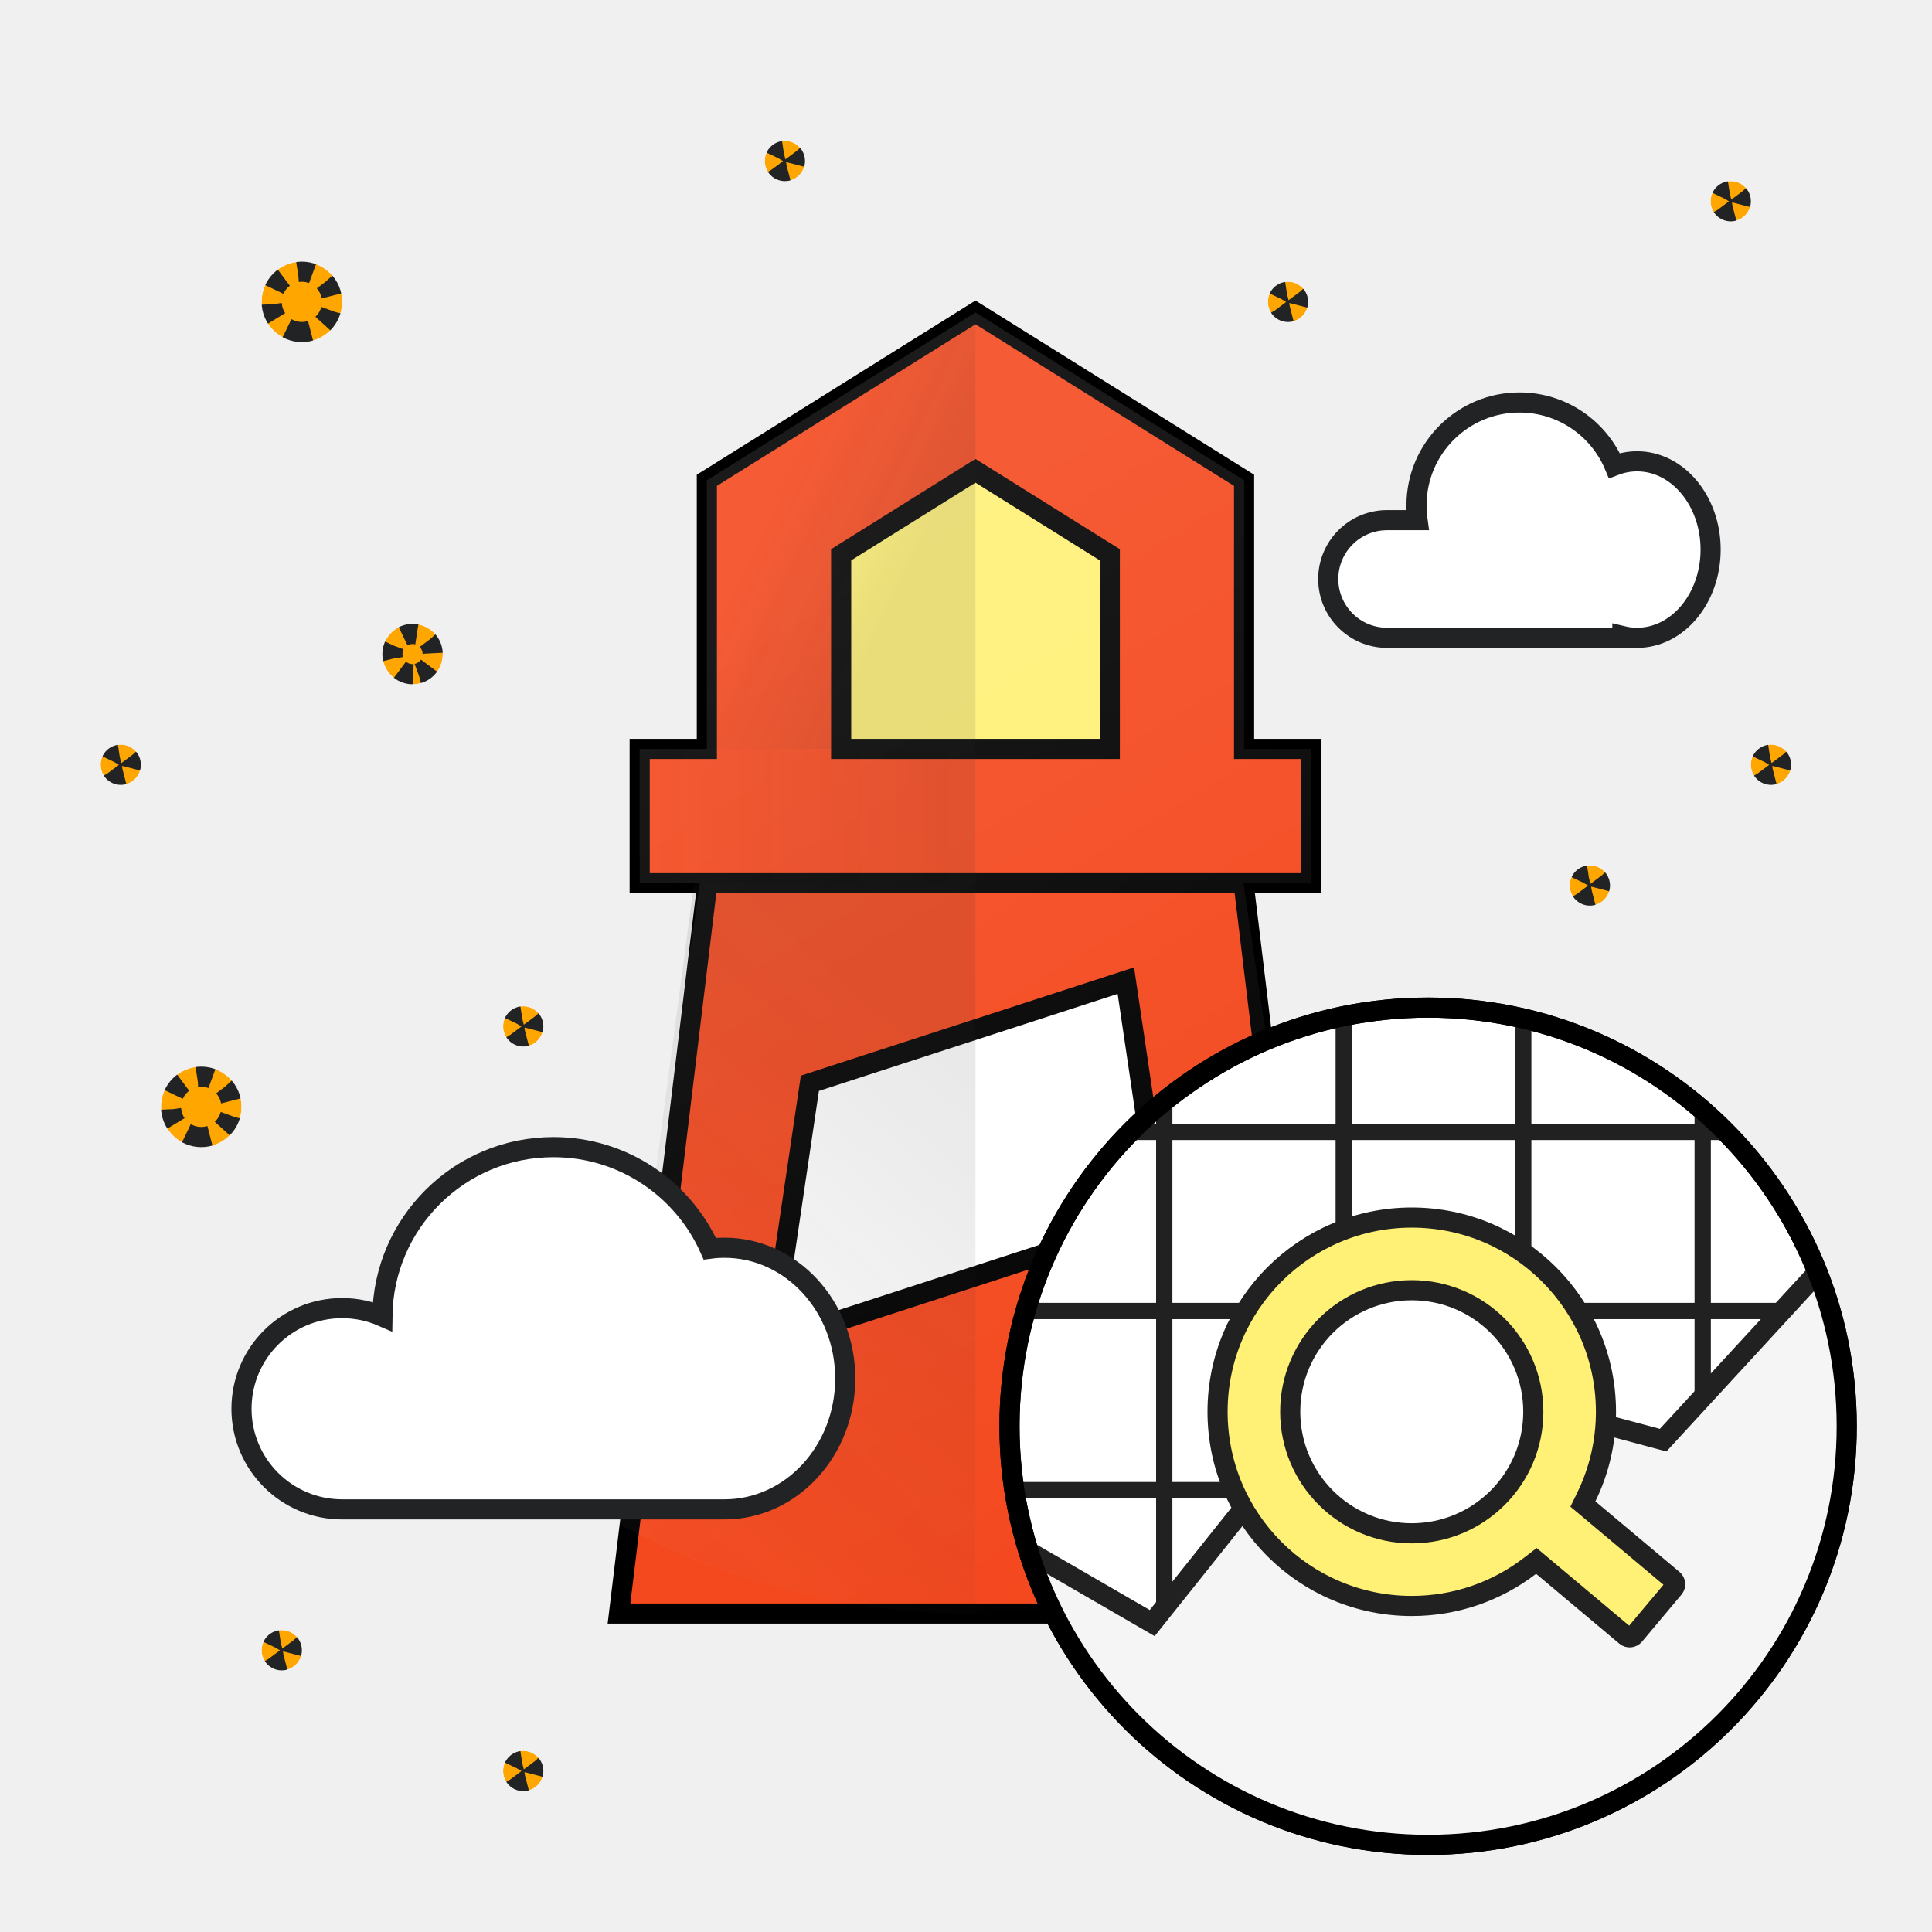
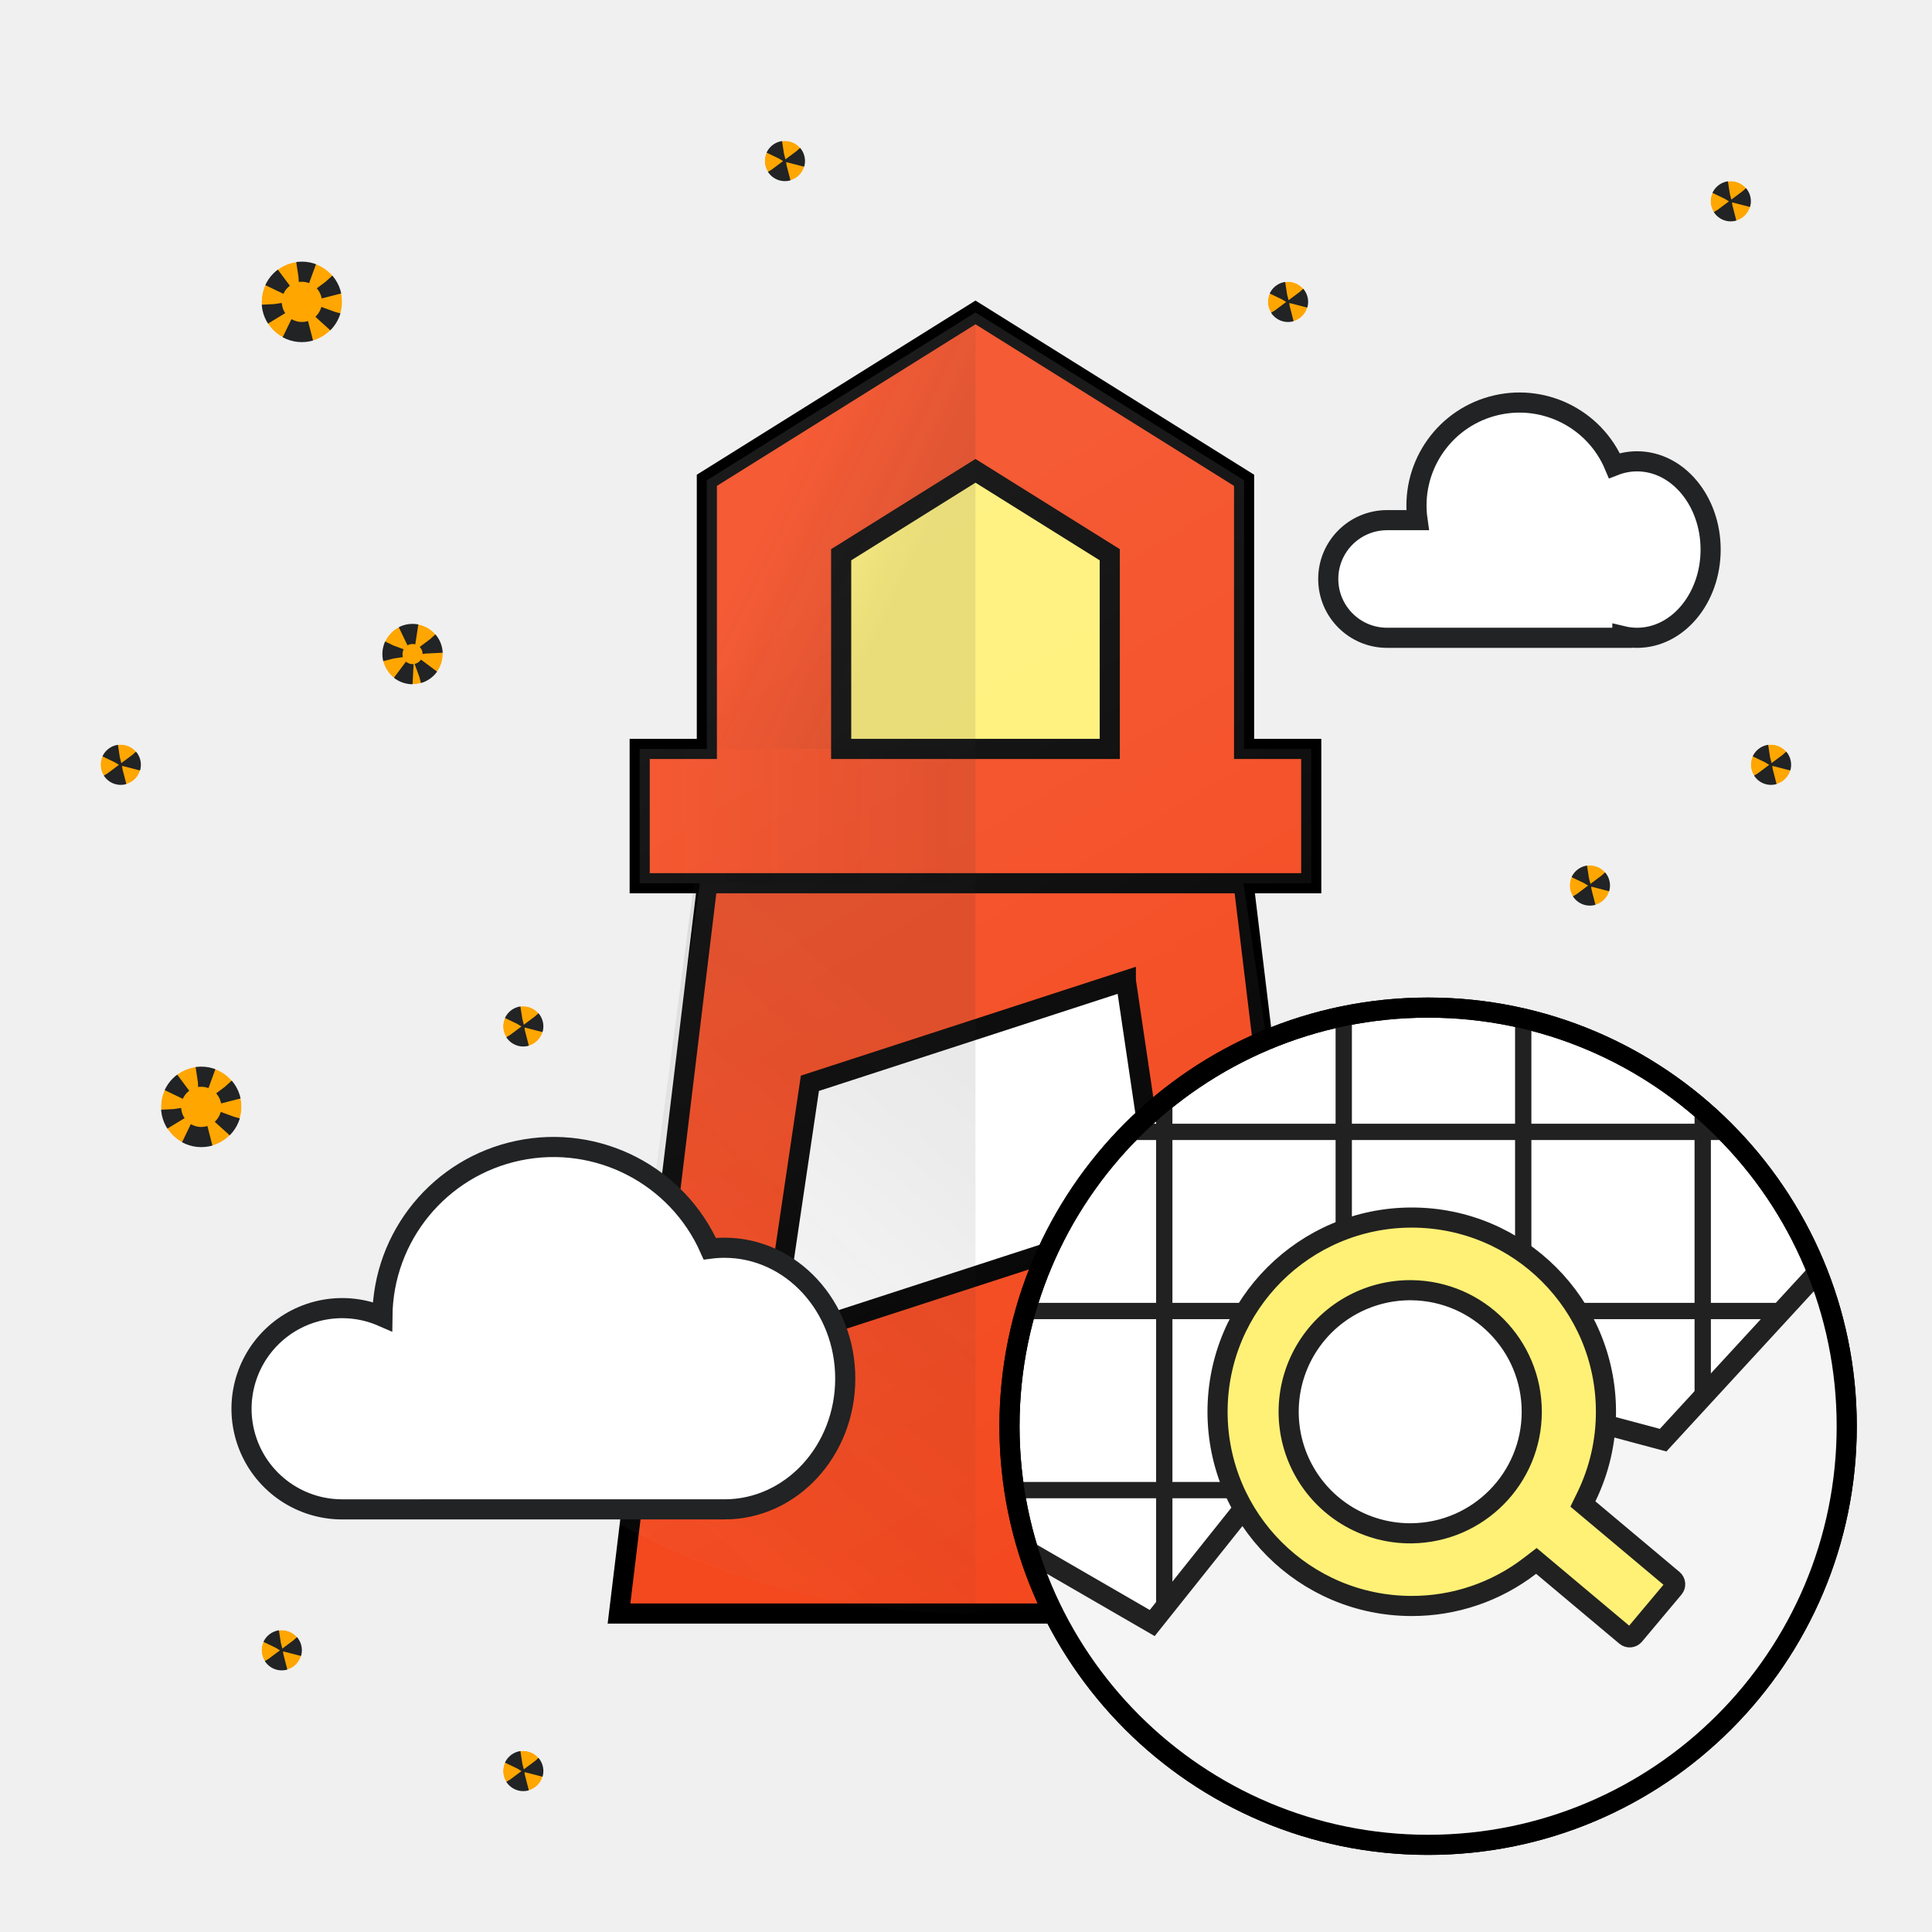
- <svg xmlns="http://www.w3.org/2000/svg" xmlns:xlink="http://www.w3.org/1999/xlink" width="96px" height="96px" viewBox="0 0 96 96" version="1.1">
+ <svg xmlns="http://www.w3.org/2000/svg" xmlns:xlink="http://www.w3.org/1999/xlink" width="96" height="96">
  <defs>
-     <linearGradient x1="36.626%" y1="20.358%" x2="64.01%" y2="100.652%" id="linearGradient-1">
-       <stop stop-color="#FFFFFF" stop-opacity="0.1" offset="0%" />
-       <stop stop-color="#FFFFFF" stop-opacity="0" offset="100%" />
+     <linearGradient x1="36.626%" y1="20.358%" x2="64.01%" y2="100.652%" id="b">
+       <stop stop-color="#FFF" stop-opacity=".1" offset="0%" />
+       <stop stop-color="#FFF" stop-opacity="0" offset="100%" />
    </linearGradient>
-     <linearGradient x1="68.935%" y1="65.756%" x2="31.065%" y2="35.799%" id="linearGradient-2">
-       <stop stop-color="#262626" stop-opacity="0.1" offset="0%" />
+     <linearGradient x1="68.935%" y1="65.756%" x2="31.065%" y2="35.799%" id="c">
+       <stop stop-color="#262626" stop-opacity=".1" offset="0%" />
      <stop stop-color="#262626" stop-opacity="0" offset="100%" />
    </linearGradient>
-     <linearGradient x1="62.531%" y1="13.086%" x2="24.779%" y2="100.996%" id="linearGradient-3">
-       <stop stop-color="#262626" stop-opacity="0.1" offset="0%" />
+     <linearGradient x1="62.531%" y1="13.086%" x2="24.779%" y2="100.996%" id="d">
+       <stop stop-color="#262626" stop-opacity=".1" offset="0%" />
      <stop stop-color="#262626" stop-opacity="0" offset="100%" />
    </linearGradient>
-     <linearGradient x1="0%" y1="50%" x2="100%" y2="50%" id="linearGradient-4">
-       <stop stop-color="#262626" stop-opacity="0.1" offset="0%" />
+     <linearGradient x1="0%" y1="50%" y2="50%" id="e">
+       <stop stop-color="#262626" stop-opacity=".1" offset="0%" />
      <stop stop-color="#262626" stop-opacity="0" offset="100%" />
    </linearGradient>
-     <path d="M10,14 C8.895,14 8,13.105 8,12 C8,10.895 8.895,10 10,10 C11.105,10 12,10.895 12,12 C12,13.105 11.105,14 10,14 Z M81,8 C80.448,8 80,7.552 80,7 C80,6.448 80.448,6 81,6 C81.552,6 82,6.448 82,7 C82,7.552 81.552,8 81,8 Z M15.5,31 C14.672,31 14,30.328 14,29.5 C14,28.672 14.672,28 15.5,28 C16.328,28 17,28.672 17,29.5 C17,30.328 16.328,31 15.5,31 Z M1,36 C0.448,36 0,35.552 0,35 C0,34.448 0.448,34 1,34 C1.552,34 2,34.448 2,35 C2,35.552 1.552,36 1,36 Z M9,80 C8.448,80 8,79.552 8,79 C8,78.448 8.448,78 9,78 C9.552,78 10,78.448 10,79 C10,79.552 9.552,80 9,80 Z M21,49 C20.448,49 20,48.552 20,48 C20,47.448 20.448,47 21,47 C21.552,47 22,47.448 22,48 C22,48.552 21.552,49 21,49 Z M5,54 C3.895,54 3,53.105 3,52 C3,50.895 3.895,50 5,50 C6.105,50 7,50.895 7,52 C7,53.105 6.105,54 5,54 Z M21,86 C20.448,86 20,85.552 20,85 C20,84.448 20.448,84 21,84 C21.552,84 22,84.448 22,85 C22,85.552 21.552,86 21,86 Z M59,13 C58.448,13 58,12.552 58,12 C58,11.448 58.448,11 59,11 C59.552,11 60,11.448 60,12 C60,12.552 59.552,13 59,13 Z M34,6 C33.448,6 33,5.552 33,5 C33,4.448 33.448,4 34,4 C34.552,4 35,4.448 35,5 C35,5.552 34.552,6 34,6 Z M83,36 C82.448,36 82,35.552 82,35 C82,34.448 82.448,34 83,34 C83.552,34 84,34.448 84,35 C84,35.552 83.552,36 83,36 Z M74,42 C73.448,42 73,41.552 73,41 C73,40.448 73.448,40 74,40 C74.552,40 75,40.448 75,41 C75,41.552 74.552,42 74,42 Z" id="path-5" />
-     <mask id="mask-6" maskContentUnits="userSpaceOnUse" maskUnits="objectBoundingBox" x="0" y="0" width="84" height="82" fill="white">
-       <use xlink:href="#path-5" />
+     <path d="M10 14a2 2 0 1 1 0-4 2 2 0 0 1 0 4zm71-6a1 1 0 1 1 0-2 1 1 0 0 1 0 2zM15.5 31a1.5 1.5 0 1 1 0-3 1.5 1.5 0 0 1 0 3zM1 36a1 1 0 1 1 0-2 1 1 0 0 1 0 2zm8 44a1 1 0 1 1 0-2 1 1 0 0 1 0 2zm12-31a1 1 0 1 1 0-2 1 1 0 0 1 0 2zM5 54a2 2 0 1 1 0-4 2 2 0 0 1 0 4zm16 32a1 1 0 1 1 0-2 1 1 0 0 1 0 2zm38-73a1 1 0 1 1 0-2 1 1 0 0 1 0 2zM34 6a1 1 0 1 1 0-2 1 1 0 0 1 0 2zm49 30a1 1 0 1 1 0-2 1 1 0 0 1 0 2zm-9 6a1 1 0 1 1 0-2 1 1 0 0 1 0 2z" id="a" />
+     <mask id="f" x="0" y="0" width="84" height="82" fill="#fff">
+       <use xlink:href="#a" />
    </mask>
-     <circle id="path-7" cx="20.962" cy="20.868" r="20.801" />
-     <circle id="path-9" cx="20.962" cy="20.868" r="20.801" />
+     <circle id="g" cx="20.962" cy="20.868" r="20.801" />
+     <circle id="i" cx="20.962" cy="20.868" r="20.801" />
  </defs>
-   <g id="22-Search-Engine-Optimization-audits" stroke="none" stroke-width="1" fill="none" fill-rule="evenodd">
-     <rect id="Rectangle" x="0" y="0" width="96" height="96" />
-     <g id="lighthouse-graphics" transform="translate(5, 3)">
-       <g id="lighthouse" transform="translate(3, 0)">
-         <g id="Group-4-Copy-2">
-           <rect id="Rectangle" x="0" y="0" width="80" height="80" />
-           <g id="Group-2" transform="translate(3.764706, 3.764706)">
-             <rect id="Rectangle" fill="#FFFFFF" x="24.61" y="40.877" width="22.941" height="22.941" />
-             <path d="M18.993,73.412 L24.193,30.449 L49.219,30.449 L54.418,73.412 C48.771,73.412 43.315,73.412 36.706,73.412 C32.3,73.412 26.396,73.412 18.993,73.412 Z M44.178,41.962 L28.478,47.063 L26.57,59.943 L45.911,53.658 L44.178,41.962 Z" id="Shape" stroke="#000000" fill="#F4481E" fill-rule="nonzero" />
-             <rect id="Rectangle" stroke="#979797" fill="#FFF176" x="27.794" y="15.559" width="15.941" height="19.706" />
-             <path d="M50.053,30.449 L53.39,30.449 L53.39,37.123 L20.021,37.123 L20.021,30.449 L23.358,30.449 L23.358,17.102 L36.706,8.759 L50.053,17.102 L50.053,30.449 Z M43.38,30.449 L43.38,20.801 L36.706,16.629 L30.032,20.801 L30.032,30.449 L43.38,30.449 Z" id="Path" stroke="#000000" fill="#F4481E" fill-rule="nonzero" />
-             <path d="M50.022,37.123 L54.686,68.608 C49.329,71.665 43.128,73.412 36.52,73.412 C29.911,73.412 23.71,71.665 18.353,68.608 L23.017,37.123 L20.021,37.123 L20.021,30.449 L23.358,30.449 L23.358,17.102 L36.706,8.759 L50.053,17.102 L50.053,30.449 L53.39,30.449 L53.39,37.123 L50.022,37.123 Z" id="Path" fill="url(#linearGradient-1)" fill-rule="nonzero" />
-             <polygon id="Path-Copy-2" fill="url(#linearGradient-2)" fill-rule="nonzero" points="36.706 30.449 23.358 30.449 23.358 17.102 36.706 8.759" />
-             <path d="M36.706,73.412 C30.111,73.412 23.888,71.653 18.539,68.608 L22.722,37.123 L36.706,37.123 L36.706,73.412 Z" id="Path-Copy-4" fill="url(#linearGradient-3)" fill-rule="nonzero" />
-             <rect id="Rectangle-Copy-13" fill="url(#linearGradient-4)" fill-rule="nonzero" transform="translate(28.36364, 33.7861) scale(-1, 1) translate(-28.36364, -33.7861) " x="20.021" y="30.449" width="16.684" height="6.674" />
-           </g>
+   <g fill="none" fill-rule="evenodd">
+     <path d="M0 0h96v96H0z" />
+     <g transform="translate(5 3)">
+       <path d="M3 0h80v80H3z" />
+       <path fill="#FFF" d="M31.375 44.642h22.94v22.94h-22.94z" />
+       <path d="M25.758 77.176l5.2-42.962h25.026l5.199 42.962H25.758zm25.185-31.45l-15.7 5.102-1.909 12.88 19.342-6.285-1.733-11.696z" stroke="#000" fill="#F4481E" fill-rule="nonzero" />
+       <path stroke="#979797" fill="#FFF176" d="M34.559 19.324h15.94V39.03H34.56z" />
+       <path d="M56.818 34.214h3.337v6.674H26.786v-6.674h3.337V20.866l13.348-8.342 13.347 8.342v13.348zm-6.674 0v-9.649l-6.673-4.17-6.674 4.17v9.649h13.347z" stroke="#000" fill="#F4481E" fill-rule="nonzero" />
+       <path d="M50.022 37.123l4.664 31.485a36.538 36.538 0 0 1-18.166 4.804 36.538 36.538 0 0 1-18.167-4.804l4.664-31.485h-2.996v-6.674h3.337V17.102l13.348-8.343 13.347 8.343v13.347h3.337v6.674h-3.368z" fill="url(#b)" fill-rule="nonzero" transform="translate(6.765 3.765)" />
+       <path fill="url(#c)" fill-rule="nonzero" d="M36.706 30.45H23.358V17.101l13.348-8.343z" transform="translate(6.765 3.765)" />
+       <path d="M36.706 73.412a36.677 36.677 0 0 1-18.167-4.804l4.183-31.485h13.984v36.289z" fill="url(#d)" fill-rule="nonzero" transform="translate(6.765 3.765)" />
+       <path fill="url(#e)" fill-rule="nonzero" transform="matrix(-1 0 0 1 63.492 3.765)" d="M20.021 30.449h16.684v6.674H20.021z" />
+       <use stroke="#212324" mask="url(#f)" stroke-width="2" fill="#FFA600" stroke-dasharray="1,1" xlink:href="#a" />
+       <path d="M31 72c3.314 0 6-2.91 6-6.5S34.314 59 31 59a5.6 5.6 0 0 0-.73.048A8.5 8.5 0 0 0 14 62.417 5 5 0 1 0 12 72l19-.001zM65.436 22.846h-1.513a2.923 2.923 0 0 0 0 5.846h11.692v-.087c.237.057.48.087.731.087 2.018 0 3.654-1.963 3.654-4.384 0-2.422-1.636-4.385-3.654-4.385a3.1 3.1 0 0 0-1.128.213 5.117 5.117 0 0 0-9.782 2.71z" stroke="#212324" fill="#FFF" />
+     </g>
+     <g transform="translate(50 50)">
+       <mask id="h" fill="#fff">
+         <use xlink:href="#g" />
+       </mask>
+       <use stroke="#000" fill="#FFF" xlink:href="#g" />
+       <g mask="url(#h)">
+         <path d="M-72.66 6.242h206.254M16.77-38.202v139.844M97.035-38.202v139.844M25.688-38.202v139.844m80.265-139.844v139.844M34.607-38.202v139.844m80.265-139.844v139.844M43.525-38.202v139.844M123.79-38.202v139.844M52.443-38.202v139.844M132.71-38.202v139.844M61.362-38.202v139.844M7.852-38.202v139.844M88.116-38.202v139.844M-1.067-38.202v139.844M79.198-38.202v139.844M-9.985-38.202v139.844M70.28-38.202v139.844M-18.903-38.52v139.844M-27.822-38.52v139.844M-36.74-38.52v139.844M-45.66-38.52v139.844M-54.577-38.52v139.844M-63.495-38.52v139.844M-72.414-38.52v139.844M-72.66-2.66h206.254m-206.254-8.9h206.254M-72.66-20.463h206.254M-72.66-29.363h206.254M-72.66-38.265h206.254M-72.66 15.143h206.254m-206.254 8.9h206.254M-72.66 32.946h206.254M-72.66 41.846h206.254M-72.66 50.748h206.254m-206.254 8.9h206.254M-72.66 68.55h206.254M-72.66 77.451h206.254M-72.66 86.353h206.254m-206.254 8.9h206.254" stroke="#212121" stroke-width=".81" />
+         <path d="M-8.5 43.5h51.993l-.456-33.237L32.64 21.561l-14.954-3.994L7.253 30.648.347 26.652l-6.61 8.598-2.237 3.884V43.5z" stroke="#212121" fill="#F5F5F5" />
+         <g transform="translate(10 10)">
+           <rect fill="#FFF" x="2" y="3" width="15" height="15" rx="7.5" />
+           <path d="M23.133 18.492l-4.48-3.76.171-.35a9.608 9.608 0 0 0 .975-4.232 9.65 9.65 0 1 0-9.65 9.65 9.604 9.604 0 0 0 5.874-1.994l.319-.245 4.443 3.729c.126.106.315.09.421-.037l1.963-2.34a.299.299 0 0 0-.036-.421zM10.15 16.189a6.04 6.04 0 1 1 0-12.079 6.04 6.04 0 0 1 0 12.079z" stroke="#212121" fill="#FFF176" />
        </g>
      </g>
-       <use id="stars" stroke="#212324" mask="url(#mask-6)" stroke-width="2" fill="#FFA600" stroke-dasharray="1,1" xlink:href="#path-5" />
-       <path d="M13,72 C9.686,72 7,69.09 7,65.5 C7,61.91 9.686,59 13,59 C13.247,59 13.491,59.016 13.73,59.048 C15.054,56.074 18.035,54 21.5,54 C26.166,54 29.955,57.76 30,62.416 C30.612,62.149 31.289,62 32,62 C34.761,62 37,64.239 37,67 C37,69.761 34.761,72 32,72 L13,72 Z" id="cloud2" stroke="#212324" fill="#FFFFFF" transform="translate(22, 63) scale(-1, 1) translate(-22, -63) " />
-       <path d="M75.564,22.846 L77.077,22.846 C78.691,22.846 80,24.155 80,25.769 C80,27.384 78.691,28.692 77.077,28.692 L65.385,28.692 L65.385,28.605 C65.148,28.662 64.904,28.692 64.654,28.692 C62.636,28.692 61,26.729 61,24.308 C61,21.886 62.636,19.923 64.654,19.923 C65.047,19.923 65.426,19.998 65.782,20.136 C66.555,18.294 68.377,17 70.5,17 C73.325,17 75.615,19.29 75.615,22.115 C75.615,22.363 75.598,22.607 75.564,22.846 Z" id="cloud1" stroke="#212324" fill="#FFFFFF" transform="translate(70.5, 22.84615) scale(-1, 1) translate(-70.5, -22.84615) " />
-     </g>
-     <g id="Content" transform="translate(50, 50)">
-       <mask id="mask-8" fill="white">
-         <use xlink:href="#path-7" />
-       </mask>
-       <use id="c" stroke="#000000" fill="#FFFFFF" xlink:href="#path-7" />
-       <g id="Group" mask="url(#mask-8)">
-         <g transform="translate(-72.9697, -38.60606)">
-           <path d="M0.31,44.848 L206.564,44.848 M89.74,0.404 L89.74,140.248 M170.005,0.404 L170.005,140.248 M98.658,0.404 L98.658,140.248 M178.923,0.404 L178.923,140.248 M107.576,0.404 L107.576,140.248 M187.842,0.404 L187.842,140.248 M116.495,0.404 L116.495,140.248 M196.76,0.404 L196.76,140.248 M125.413,0.404 L125.413,140.248 M205.678,0.404 L205.678,140.248 M134.331,0.404 L134.331,140.248 M80.821,0.404 L80.821,140.248 M161.087,0.404 L161.087,140.248 M71.903,0.404 L71.903,140.248 M152.168,0.404 L152.168,140.248 M62.985,0.404 L62.985,140.248 M143.25,0.404 L143.25,140.248 M54.066,0.085 L54.066,139.929 M45.148,0.085 L45.148,139.929 M36.229,0.085 L36.229,139.929 M27.311,0.085 L27.311,139.929 M18.393,0.085 L18.393,139.929 M9.475,0.085 L9.475,139.929 M0.556,0.085 L0.556,139.929 M0.31,35.946 L206.564,35.946 M0.31,27.045 L206.564,27.045 M0.31,18.144 L206.564,18.144 M0.31,9.243 L206.564,9.243 M0.31,0.342 L206.564,0.342 M0.31,53.749 L206.564,53.749 M0.31,62.65 L206.564,62.65 M0.31,71.551 L206.564,71.551 M0.31,80.452 L206.564,80.452 M0.31,89.354 L206.564,89.354 M0.31,98.255 L206.564,98.255 M0.31,107.156 L206.564,107.156 M0.31,116.057 L206.564,116.057 M0.31,124.959 L206.564,124.959 M0.31,133.86 L206.564,133.86" id="Shape" stroke="#212121" stroke-width="0.81" fill="none" />
-           <path d="M64.47,82.106 L116.463,82.106 L116.007,48.869 L105.611,60.167 L90.657,56.174 L80.222,69.255 L73.316,65.258 L66.707,73.856 L64.47,77.74 L64.47,82.106 Z" id="Rectangle" stroke="#212121" stroke-width="1" fill="#F5F5F5" fill-rule="evenodd" />
-           <g id="Group-3" stroke="none" stroke-width="1" fill="none" fill-rule="evenodd" transform="translate(82.9697, 48.60606)">
-             <rect id="Rectangle" fill="#FFFFFF" x="2" y="3" width="15" height="15" rx="7.5" />
-             <path d="M23.133,18.492 L18.653,14.733 L18.824,14.381 C19.463,13.075 19.799,11.637 19.799,10.15 C19.799,4.82 15.479,0.5 10.15,0.5 C4.82,0.5 0.5,4.82 0.5,10.15 C0.5,15.479 4.82,19.799 10.15,19.799 C12.305,19.799 14.351,19.091 16.023,17.806 L16.342,17.561 L20.785,21.29 C20.911,21.396 21.1,21.379 21.206,21.253 L23.169,18.913 C23.276,18.787 23.259,18.598 23.133,18.492 Z M10.15,16.189 C6.814,16.189 4.11,13.485 4.11,10.15 C4.11,6.814 6.814,4.11 10.15,4.11 C13.485,4.11 16.189,6.814 16.189,10.15 C16.189,13.485 13.485,16.189 10.15,16.189 Z" id="Combined-Shape" stroke="#212121" fill="#FFF176" />
-           </g>
-         </g>
-       </g>
-       <mask id="mask-10" fill="white">
-         <use xlink:href="#path-9" />
-       </mask>
-       <use id="c" stroke="#000000" xlink:href="#path-9" />
+       <use stroke="#000" xlink:href="#i" />
    </g>
  </g>
</svg>
